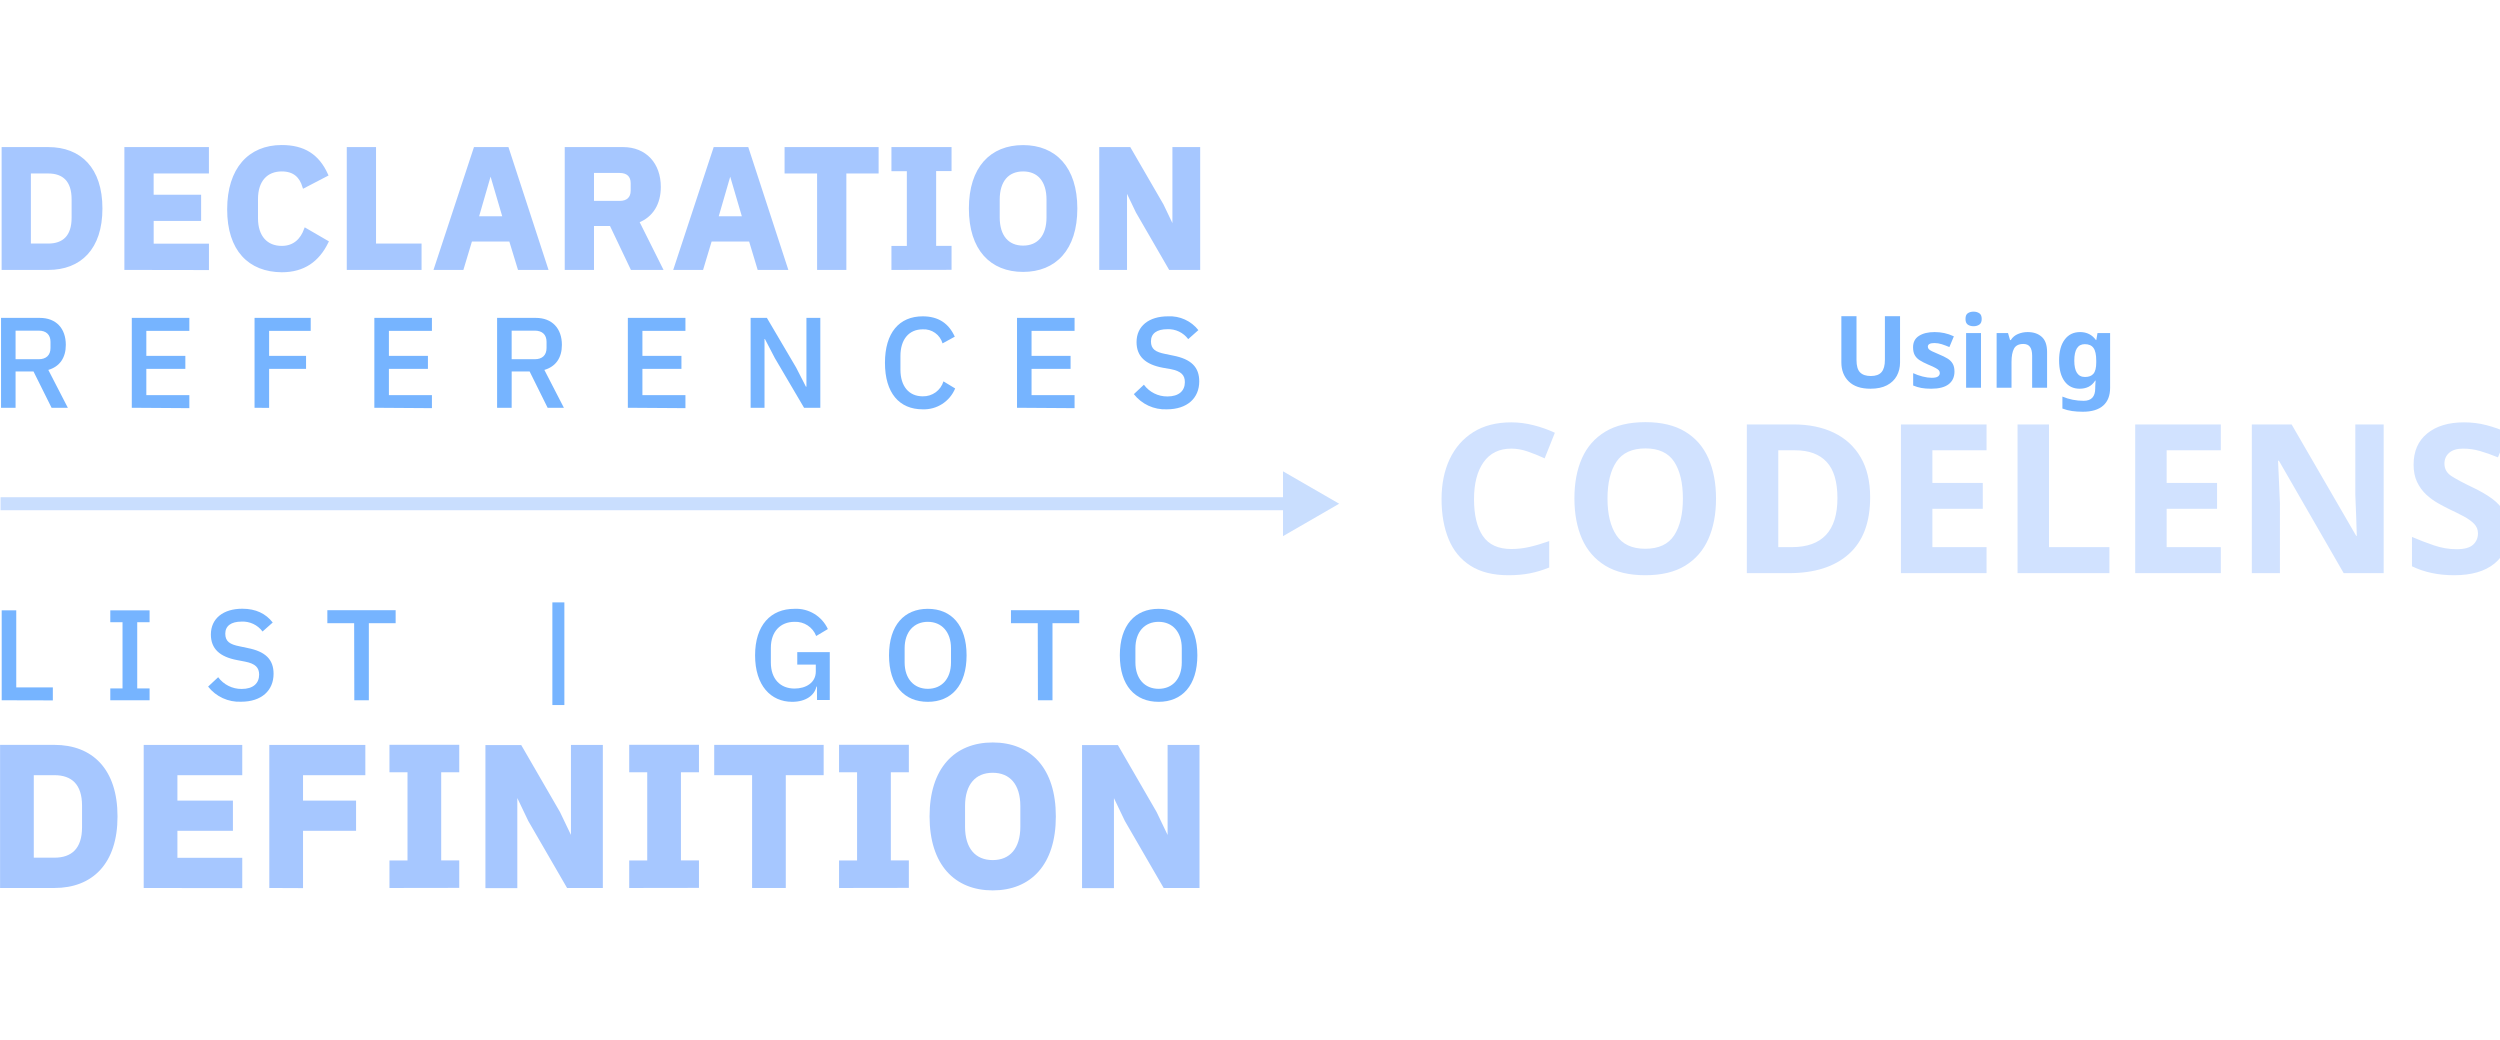
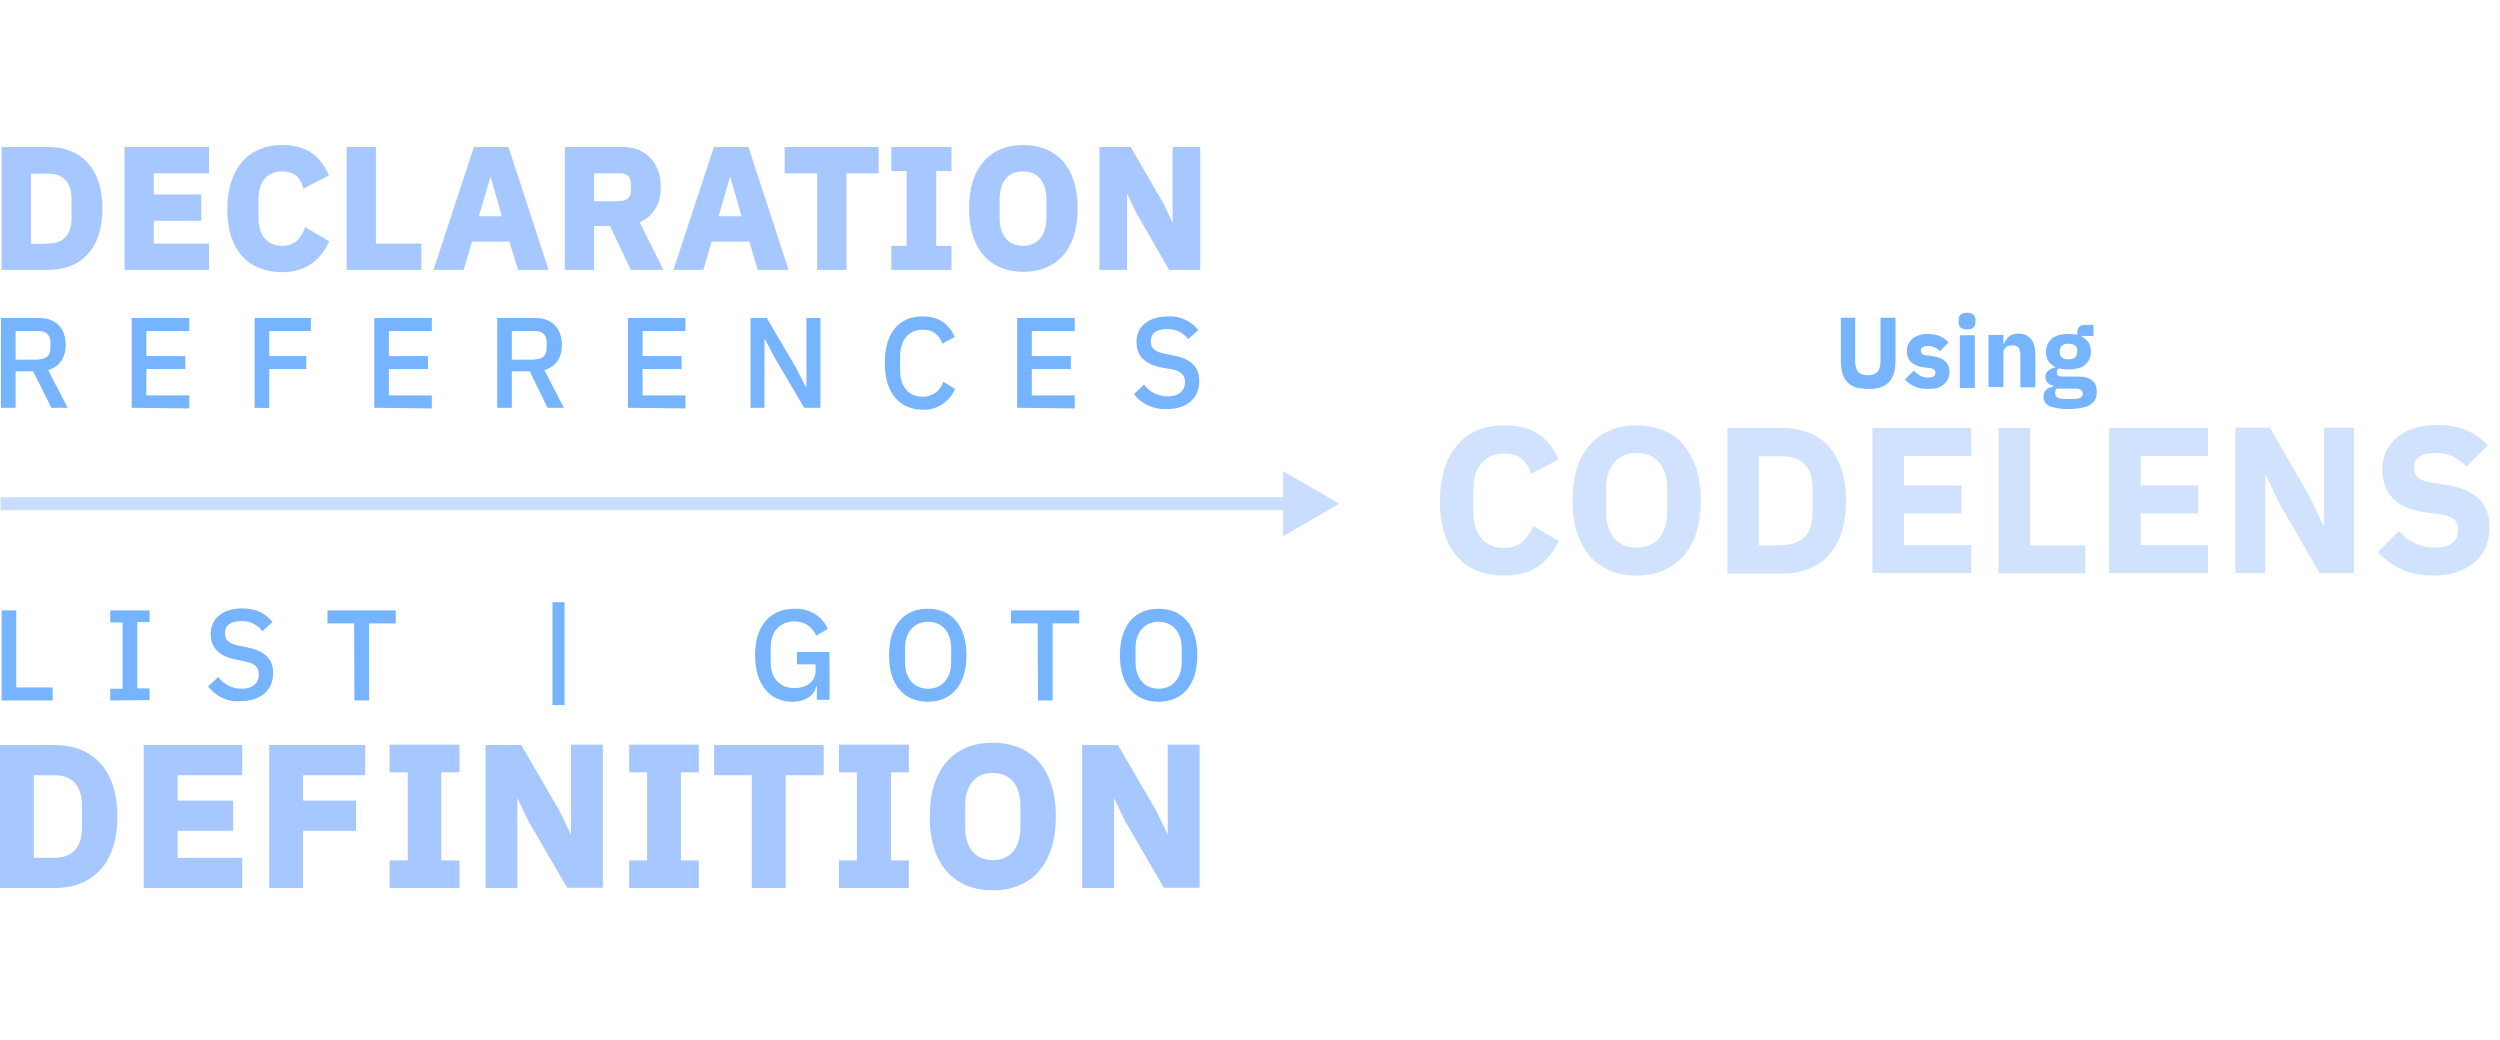
- <svg xmlns="http://www.w3.org/2000/svg" viewBox="0 0 768.82 319.71">
-   <defs>
-     <style>.cls-1{opacity:0;}.cls-2{fill:#0042ce;}.cls-3{fill:#001140;}.cls-4{font-size:30.78px;}.cls-4,.cls-8{fill:#76b4ff;}.cls-4,.cls-5{font-family:IBMPlexSans-Bold, IBM Plex Sans;font-weight:700;}.cls-5{font-size:64.04px;fill:#d1e2ff;letter-spacing:-0.01em;}.cls-6{letter-spacing:0em;}.cls-7{fill:#a6c7ff;stroke:#a6c7ff;}.cls-7,.cls-9{stroke-miterlimit:10;}.cls-9{fill:none;stroke:#c9defe;stroke-width:4px;}.cls-10{fill:#c9defe;}</style>
-   </defs>
-   <g id="Layer_2" data-name="Layer 2">
-     <g id="Layer_1-2" data-name="Layer 1">
-       <g class="cls-1">
-         <rect class="cls-2" x="5" y="5" width="757.86" height="309.71" />
-         <path class="cls-3" d="M757.86,10V309.71H10V10H757.86m10-10H0V319.71H767.86V0Z" />
+ <svg xmlns="http://www.w3.org/2000/svg" version="1.1" id="Layer_1" x="0px" y="0px" viewBox="0 0 768.8 319.7" style="enable-background:new 0 0 768.8 319.7;" xml:space="preserve">
+   <style type="text/css">
+ 	.st0{opacity:0;}
+ 	.st1{fill:#0042CE;}
+ 	.st2{fill:#001140;}
+ 	.st3{enable-background:new    ;}
+ 	.st4{fill:#76B4FF;}
+ 	.st5{fill:#D1E2FF;}
+ 	.st6{fill:#A6C7FF;stroke:#A6C7FF;stroke-miterlimit:10;}
+ 	.st7{fill:none;stroke:#C9DEFE;stroke-width:4;stroke-miterlimit:10;}
+ 	.st8{fill:#C9DEFE;}
+ </style>
+   <g id="Layer_2_1_">
+     <g id="Layer_1-2">
+       <g class="st0">
+         <rect x="5" y="5" class="st1" width="757.9" height="309.7" />
+         <path class="st2" d="M757.9,10v299.7H10V10H757.9 M767.9,0H0v319.7h767.9V0z" />
      </g>
-       <text class="cls-4" transform="translate(563.66 119.23)">Using</text>
-       <text class="cls-5" transform="translate(439.6 176.26)">C<tspan class="cls-6" x="40.86" y="0">ODELENS</tspan>
-       </text>
-       <path class="cls-7" d="M1,45.73H14.83C24.57,45.73,31,51.9,31,64.12S24.57,82.51,14.83,82.51H1ZM14.83,75.4c4.74,0,7.69-2.58,7.69-8.43V61.28c0-5.85-2.95-8.43-7.69-8.43H9V75.4Z" />
-       <path class="cls-7" d="M38.75,82.51V45.73h25v7.12h-17v7.53H61.35v7.06H46.76v8h17v7.11Z" />
-       <path class="cls-7" d="M70.36,64.39C70.36,52,76.74,45.1,86.64,45.1c6.75,0,11.07,2.74,13.75,8.64l-6.9,3.59c-.95-3.06-2.9-5.11-6.85-5.11-4.69,0-7.8,3.16-7.8,9v5.9c0,5.8,3.11,9,7.8,9,4,0,6.22-2.48,7.33-5.48l6.53,3.79c-2.74,5.59-7.11,8.8-13.86,8.8C76.74,83.14,70.36,76.82,70.36,64.39Z" />
-       <path class="cls-7" d="M107.14,82.51V45.73h8V75.4h14v7.11Z" />
-       <path class="cls-7" d="M159.67,82.51,157,73.77H144.76l-2.63,8.74H134l12.12-36.78H156l12,36.78ZM151,53h-.27l-4.05,14h8.43Z" />
-       <path class="cls-7" d="M182.17,82.51h-8V45.73H191.6c6.8,0,11.12,4.75,11.12,11.75,0,5-2.21,8.91-6.69,10.59l7.22,14.44h-8.91L187.91,69h-5.74Zm8.43-20.23c2.37,0,3.85-1.27,3.85-3.64V56.33c0-2.38-1.48-3.64-3.85-3.64h-8.43v9.59Z" />
-       <path class="cls-7" d="M233.38,82.51l-2.63-8.74H218.47l-2.63,8.74h-8.12l12.12-36.78h9.91l12,36.78ZM224.69,53h-.26l-4.06,14h8.43Z" />
-       <path class="cls-7" d="M259.78,52.85V82.51h-8V52.85h-10V45.73h27.92v7.12Z" />
-       <path class="cls-7" d="M274.64,82.51V76.14h4.74v-24h-4.74V45.73h17.49v6.38h-4.74v24h4.74v6.37Z" />
-       <path class="cls-7" d="M298.46,64.12c0-12.48,6.43-19,16.17-19s16.18,6.54,16.18,19-6.43,19-16.18,19S298.46,76.61,298.46,64.12Zm23.87,2.74V61.38c0-5.85-2.9-9.16-7.7-9.16s-7.69,3.31-7.69,9.16v5.48c0,5.85,2.9,9.17,7.69,9.17S322.33,72.71,322.33,66.86Z" />
-       <path class="cls-7" d="M349.78,65.12l-3.53-7.37h-.16V82.51h-7.54V45.73h8.75l10.07,17.39,3.53,7.38h.15V45.73h7.54V82.51h-8.75Z" />
-       <path class="cls-8" d="M4.79,125.4H.32V97.76H12.24c5,0,8,3.2,8,8.31,0,3.93-1.86,6.66-5.38,7.69l6,11.64h-5L10.3,114.23H4.79Zm7.13-14.93c2.26,0,3.61-1.23,3.61-3.45v-1.9c0-2.21-1.35-3.44-3.61-3.44H4.79v8.79Z" />
-       <path class="cls-8" d="M40.53,125.4V97.76h17.7v4H45v7.68H57v4H45v8.08H58.23v4Z" />
-       <path class="cls-8" d="M78.28,125.4V97.76H95.55v4H82.76v7.68H94.12v4H82.76v12Z" />
-       <path class="cls-8" d="M115.12,125.4V97.76h17.71v4H119.6v7.68h12v4h-12v8.08h13.23v4Z" />
-       <path class="cls-8" d="M157.35,125.4h-4.48V97.76H164.8c4.95,0,8,3.2,8,8.31,0,3.93-1.86,6.66-5.39,7.69l6,11.64h-5l-5.54-11.17h-5.51Zm7.13-14.93c2.26,0,3.6-1.23,3.6-3.45v-1.9c0-2.21-1.34-3.44-3.6-3.44h-7.13v8.79Z" />
-       <path class="cls-8" d="M193.08,125.4V97.76h17.71v4H197.56v7.68h12v4h-12v8.08h13.23v4Z" />
-       <path class="cls-8" d="M238.28,110.11l-3.05-5.86h-.12V125.4h-4.27V97.76h5l9,15.29,3,5.86H248V97.76h4.27V125.4h-5Z" />
-       <path class="cls-8" d="M272.15,111.58c0-9.27,4.4-14.3,11.61-14.3,4.79,0,8,2.14,9.86,6.26l-3.76,2.06a6,6,0,0,0-6.1-4.32c-4.24,0-6.85,3.09-6.85,8.2v4.2c0,5.11,2.61,8.2,6.85,8.2a6.49,6.49,0,0,0,6.38-4.6l3.6,2.18a10.41,10.41,0,0,1-10,6.42C276.55,125.88,272.15,120.85,272.15,111.58Z" />
-       <path class="cls-8" d="M312.76,125.4V97.76h17.7v4H317.23v7.68h12v4h-12v8.08h13.23v4Z" />
-       <path class="cls-8" d="M348.69,121.21l3.09-2.9a8.87,8.87,0,0,0,7.25,3.61c3.52,0,5.35-1.74,5.35-4.4,0-2.14-1.11-3.37-4.32-4l-2.46-.43c-5.35-1-8.08-3.49-8.08-7.89,0-4.91,3.8-7.92,9.67-7.92a11.15,11.15,0,0,1,9.34,4.24l-3.12,2.77a7.58,7.58,0,0,0-6.46-3.05c-3.17,0-5,1.31-5,3.73s1.42,3.28,4.39,3.88l2.46.51c5.51,1.07,8,3.53,8,7.92,0,5.15-3.68,8.6-10,8.6A12.21,12.21,0,0,1,348.69,121.21Z" />
-       <line class="cls-9" x1="0.17" y1="154.91" x2="397.48" y2="154.91" />
-       <polygon class="cls-10" points="394.56 164.88 411.83 154.91 394.56 144.94 394.56 164.88" />
-       <path class="cls-8" d="M.52,215.35V187.7H5v23.69H16.25v4Z" />
-       <path class="cls-8" d="M33.92,215.35v-3.64h3.76V191.35H33.92V187.7H46v3.65h-3.8v20.36H46v3.64Z" />
-       <path class="cls-8" d="M64,211.15l3.09-2.89a8.87,8.87,0,0,0,7.25,3.61c3.53,0,5.35-1.75,5.35-4.4,0-2.14-1.11-3.37-4.32-4L72.94,203c-5.35-1-8.09-3.48-8.09-7.88,0-4.91,3.81-7.92,9.67-7.92,4.16,0,7.21,1.5,9.35,4.24l-3.13,2.77a7.58,7.58,0,0,0-6.46-3.05c-3.17,0-5,1.31-5,3.72s1.43,3.29,4.4,3.88l2.45.52c5.51,1.07,8,3.53,8,7.92,0,5.15-3.69,8.6-10,8.6A12.19,12.19,0,0,1,64,211.15Z" />
-       <path class="cls-8" d="M108.91,191.66h-8.24v-4h21v4h-8.24v23.69h-4.47Z" />
-       <path class="cls-8" d="M169.87,216.82V185.25h3.69v31.57Z" />
-       <path class="cls-8" d="M251.23,211.15h-.16c-.56,2.66-3.25,4.68-7.45,4.68-6.57,0-11.41-5-11.41-14.3s4.84-14.3,12.08-14.3a10.75,10.75,0,0,1,10.3,6.22L251,195.59a6.81,6.81,0,0,0-6.66-4.36c-4.35,0-7.28,3-7.28,8v4.52c0,5.07,2.93,8,7.28,8,3.49,0,6.54-1.79,6.54-5.23v-2.14h-5.7v-3.84h10v14.73h-3.92Z" />
-       <path class="cls-8" d="M273.4,201.53c0-9.31,4.72-14.3,11.93-14.3s11.92,5,11.92,14.3-4.71,14.3-11.92,14.3S273.4,210.84,273.4,201.53Zm19.06,2.18v-4.36c0-5-2.86-8.12-7.13-8.12s-7.13,3.09-7.13,8.12v4.36c0,5,2.85,8.12,7.13,8.12S292.46,208.74,292.46,203.71Z" />
-       <path class="cls-8" d="M319.14,191.66H310.9v-4h21v4h-8.23v23.69h-4.48Z" />
-       <path class="cls-8" d="M344.38,201.53c0-9.31,4.71-14.3,11.92-14.3s11.92,5,11.92,14.3-4.71,14.3-11.92,14.3S344.38,210.84,344.38,201.53Zm19.05,2.18v-4.36c0-5-2.85-8.12-7.13-8.12s-7.13,3.09-7.13,8.12v4.36c0,5,2.85,8.12,7.13,8.12S363.43,208.74,363.43,203.71Z" />
-       <path class="cls-7" d="M.52,229.57H16.73c11.39,0,18.91,7.21,18.91,21.51s-7.52,21.5-18.91,21.5H.52Zm16.21,34.69c5.54,0,9-3,9-9.86v-6.65c0-6.84-3.45-9.86-9-9.86H9.89v26.37Z" />
-       <path class="cls-7" d="M44.69,272.58v-43H74v8.32H54.06v8.81H71.13V255H54.06v9.3H74v8.32Z" />
-       <path class="cls-7" d="M83.32,272.58v-43h28.53v8.32H92.69v8.81H109V255H92.69v17.62Z" />
-       <path class="cls-7" d="M120.27,272.58v-7.46h5.55V237h-5.55v-7.46h20.46V237h-5.55v28.09h5.55v7.46Z" />
-       <path class="cls-7" d="M162.91,252.25l-4.13-8.63h-.19v29h-8.81v-43H160l11.77,20.34,4.13,8.62h.18v-29h8.81v43H174.68Z" />
-       <path class="cls-7" d="M194,272.58v-7.46h5.54V237H194v-7.46h20.45V237h-5.54v28.09h5.54v7.46Z" />
-       <path class="cls-7" d="M241.15,237.89v34.69h-9.36V237.89H220.14v-8.32H252.8v8.32Z" />
-       <path class="cls-7" d="M258.53,272.58v-7.46h5.54V237h-5.54v-7.46H279V237h-5.54v28.09H279v7.46Z" />
-       <path class="cls-7" d="M286.37,251.08c0-14.61,7.52-22.25,18.92-22.25s18.91,7.64,18.91,22.25-7.51,22.24-18.91,22.24S286.37,265.68,286.37,251.08Zm27.91,3.2v-6.41c0-6.84-3.38-10.72-9-10.72s-9,3.88-9,10.72v6.41c0,6.84,3.39,10.72,9,10.72S314.28,261.12,314.28,254.28Z" />
-       <path class="cls-7" d="M346.38,252.25l-4.13-8.63h-.18v29h-8.81v-43h10.23l11.76,20.34,4.13,8.62h.19v-29h8.81v43H358.15Z" />
+       <g class="st3">
+         <path class="st4" d="M570.5,97.7v13.2c0,1.5,0.3,2.7,0.9,3.4c0.6,0.7,1.6,1.1,3,1.1c1.4,0,2.4-0.4,3-1.1c0.6-0.7,0.9-1.9,0.9-3.4     V97.7h4.6v12.7c0,1.6-0.1,3-0.4,4.1c-0.3,1.2-0.8,2.1-1.5,2.9c-0.7,0.7-1.5,1.3-2.6,1.7c-1.1,0.4-2.4,0.5-3.9,0.5     s-2.8-0.2-3.9-0.5c-1.1-0.4-1.9-0.9-2.6-1.7c-0.7-0.7-1.2-1.7-1.5-2.9c-0.3-1.2-0.4-2.5-0.4-4.1V97.7H570.5z" />
+         <path class="st4" d="M592.6,119.6c-1.6,0-2.9-0.3-3.9-0.8c-1.1-0.5-2-1.2-2.9-2.1l2.7-2.7c0.6,0.6,1.2,1.1,1.9,1.5     c0.7,0.4,1.5,0.6,2.4,0.6c0.9,0,1.5-0.1,1.9-0.4c0.3-0.3,0.5-0.7,0.5-1.1c0-0.8-0.5-1.2-1.6-1.4l-1.8-0.2c-3.6-0.5-5.4-2.1-5.4-5     c0-0.8,0.1-1.5,0.4-2.1c0.3-0.6,0.7-1.2,1.3-1.7c0.5-0.5,1.2-0.8,2-1.1c0.8-0.3,1.6-0.4,2.6-0.4c0.8,0,1.6,0.1,2.2,0.2     c0.6,0.1,1.2,0.3,1.7,0.5c0.5,0.2,1,0.5,1.4,0.8c0.4,0.3,0.8,0.7,1.2,1.1l-2.6,2.7c-0.5-0.5-1.1-0.9-1.7-1.2     c-0.6-0.3-1.3-0.4-2-0.4c-0.8,0-1.3,0.1-1.7,0.4c-0.3,0.2-0.5,0.6-0.5,1c0,0.4,0.1,0.8,0.4,1c0.2,0.2,0.7,0.4,1.3,0.5l1.8,0.2     c3.5,0.5,5.3,2.1,5.3,4.9c0,0.8-0.2,1.5-0.5,2.2c-0.3,0.7-0.8,1.2-1.4,1.7c-0.6,0.5-1.3,0.9-2.2,1.1     C594.6,119.5,593.7,119.6,592.6,119.6z" />
+         <path class="st4" d="M604.9,101.3c-0.9,0-1.6-0.2-2-0.6c-0.4-0.4-0.6-1-0.6-1.6v-0.7c0-0.7,0.2-1.2,0.6-1.6     c0.4-0.4,1.1-0.6,2-0.6c0.9,0,1.6,0.2,2,0.6s0.6,1,0.6,1.6v0.7c0,0.7-0.2,1.2-0.6,1.6C606.5,101.1,605.9,101.3,604.9,101.3z      M602.7,103.1h4.6v16.2h-4.6V103.1z" />
+         <path class="st4" d="M611.5,119.2v-16.2h4.6v2.7h0.2c0.3-0.8,0.8-1.6,1.5-2.2c0.7-0.6,1.7-0.9,3-0.9c1.7,0,2.9,0.6,3.8,1.7     c0.9,1.1,1.3,2.7,1.3,4.7v10.1h-4.6v-9.8c0-1-0.2-1.8-0.5-2.3s-0.9-0.8-1.8-0.8c-0.4,0-0.7,0-1.1,0.1c-0.3,0.1-0.7,0.2-0.9,0.4     s-0.5,0.5-0.7,0.8s-0.2,0.6-0.2,1v10.5H611.5z" />
+         <path class="st4" d="M644.8,120.4c0,0.9-0.1,1.6-0.4,2.3c-0.3,0.7-0.8,1.2-1.5,1.7c-0.7,0.5-1.6,0.8-2.7,1     c-1.1,0.2-2.5,0.4-4.1,0.4c-1.4,0-2.6-0.1-3.6-0.3c-1-0.2-1.8-0.4-2.4-0.7c-0.6-0.3-1-0.7-1.3-1.2c-0.3-0.5-0.4-1-0.4-1.6     c0-0.9,0.3-1.6,0.8-2.1c0.5-0.5,1.3-0.8,2.2-1v-0.3c-0.8-0.1-1.4-0.5-1.8-1c-0.4-0.5-0.6-1.1-0.6-1.8c0-0.4,0.1-0.8,0.3-1.1     c0.2-0.3,0.4-0.6,0.7-0.8s0.6-0.4,1-0.6s0.7-0.3,1.1-0.3v-0.1c-1-0.5-1.7-1.1-2.2-1.9c-0.5-0.8-0.7-1.7-0.7-2.8     c0-1.6,0.6-3,1.7-4c1.1-1,2.9-1.5,5.2-1.5c1.1,0,2,0.1,2.7,0.3v-0.6c0-0.9,0.2-1.5,0.6-1.9c0.4-0.4,1-0.6,1.8-0.6h2.6v3.4h-3.6     v0.2c0.9,0.5,1.6,1.1,2.1,1.9c0.5,0.8,0.7,1.7,0.7,2.8c0,1.6-0.6,2.9-1.7,3.9c-1.1,1-2.9,1.5-5.2,1.5c-1,0-2-0.1-2.9-0.3     c-0.5,0.3-0.7,0.7-0.7,1.3c0,0.4,0.1,0.7,0.4,0.9c0.3,0.2,0.8,0.3,1.5,0.3h4.7c2,0,3.4,0.4,4.3,1.2     C644.3,117.7,644.8,118.9,644.8,120.4z M640.5,121c0-0.5-0.2-0.8-0.6-1.1s-1-0.4-1.9-0.4h-5.5c-0.2,0.2-0.4,0.4-0.4,0.7     c-0.1,0.3-0.1,0.5-0.1,0.8c0,0.6,0.3,1,0.8,1.3c0.5,0.3,1.4,0.4,2.6,0.4h1.8c1.2,0,2.1-0.1,2.6-0.4     C640.2,122,640.5,121.6,640.5,121z M636.1,110.5c0.9,0,1.6-0.2,2-0.6c0.4-0.4,0.7-0.9,0.7-1.6v-0.4c0-0.7-0.2-1.3-0.7-1.6     c-0.4-0.4-1.1-0.6-2-0.6s-1.6,0.2-2,0.6c-0.4,0.4-0.7,0.9-0.7,1.6v0.4c0,0.7,0.2,1.3,0.7,1.6     C634.5,110.3,635.2,110.5,636.1,110.5z" />
+       </g>
+       <g class="st3">
+         <path class="st5" d="M462.6,177c-3,0-5.8-0.5-8.2-1.4c-2.4-1-4.5-2.4-6.2-4.3c-1.7-1.9-3-4.3-4-7.1c-0.9-2.8-1.4-6.2-1.4-10     c0-3.8,0.5-7.1,1.4-10c0.9-2.9,2.3-5.4,4-7.4c1.7-2,3.8-3.5,6.2-4.5c2.4-1,5.2-1.5,8.2-1.5c4.1,0,7.6,0.8,10.2,2.5     c2.7,1.7,4.8,4.3,6.5,8l-8.4,4.4c-0.6-1.9-1.5-3.4-2.8-4.5c-1.3-1.1-3.1-1.7-5.5-1.7c-2.9,0-5.2,0.9-6.9,2.8     c-1.7,1.9-2.6,4.6-2.6,8.1v7.2c0,3.5,0.9,6.2,2.6,8.1c1.7,1.9,4,2.8,6.9,2.8c2.4,0,4.3-0.7,5.7-2c1.4-1.3,2.5-2.9,3.2-4.7     l7.9,4.6c-1.7,3.4-3.9,6.1-6.6,7.9C470.2,176.1,466.7,177,462.6,177z" />
+       </g>
+       <g class="st3">
+         <path class="st5" d="M503.3,177c-2.9,0-5.6-0.5-8.1-1.5c-2.4-1-4.5-2.4-6.2-4.4s-3-4.4-4-7.2s-1.4-6.2-1.4-10s0.5-7.1,1.4-10     s2.3-5.3,4-7.2c1.7-1.9,3.8-3.4,6.2-4.4c2.4-1,5.1-1.5,8.1-1.5s5.6,0.5,8.1,1.5s4.5,2.4,6.2,4.4c1.7,1.9,3,4.4,4,7.2     c0.9,2.9,1.4,6.2,1.4,10s-0.5,7.1-1.4,10c-0.9,2.9-2.3,5.3-4,7.2c-1.7,1.9-3.8,3.4-6.2,4.4C509,176.5,506.3,177,503.3,177z      M503.3,168.4c2.9,0,5.2-1,6.9-2.9c1.6-1.9,2.5-4.7,2.5-8.3v-6.7c0-3.6-0.8-6.3-2.5-8.3c-1.6-1.9-3.9-2.9-6.9-2.9s-5.2,1-6.9,2.9     c-1.6,1.9-2.5,4.7-2.5,8.3v6.7c0,3.6,0.8,6.3,2.5,8.3S500.4,168.4,503.3,168.4z" />
+         <path class="st5" d="M531.1,131.6H548c2.9,0,5.6,0.5,8.1,1.4c2.4,0.9,4.5,2.3,6.2,4.2c1.7,1.9,3,4.2,4,7c0.9,2.8,1.4,6.1,1.4,9.8     c0,3.7-0.5,7-1.4,9.8c-0.9,2.8-2.3,5.1-4,7c-1.7,1.9-3.8,3.3-6.2,4.2c-2.4,0.9-5.1,1.4-8.1,1.4h-16.8V131.6z M548,167.6     c2.9,0,5.2-0.8,6.9-2.4c1.7-1.6,2.5-4.2,2.5-7.8v-6.9c0-3.6-0.8-6.2-2.5-7.8c-1.7-1.6-4-2.4-6.9-2.4h-7.1v27.4H548z" />
+         <path class="st5" d="M575.8,176.3v-44.7h30.4v8.6h-20.7v9.1h17.7v8.6h-17.7v9.7h20.7v8.6H575.8z" />
+         <path class="st5" d="M614.6,176.3v-44.7h9.7v36.1h17v8.6H614.6z" />
+         <path class="st5" d="M648.6,176.3v-44.7H679v8.6h-20.7v9.1H676v8.6h-17.7v9.7H679v8.6H648.6z" />
+         <path class="st5" d="M701.1,155.1l-4.3-9h-0.2v30.1h-9.2v-44.7h10.6l12.2,21.1l4.3,9h0.2v-30.1h9.2v44.7h-10.6L701.1,155.1z" />
+         <path class="st5" d="M748.3,177c-3.9,0-7.3-0.7-10-2c-2.7-1.3-5.1-3.1-7-5.2l6.4-6.5c3,3.4,6.8,5.1,11.2,5.1     c2.4,0,4.2-0.5,5.3-1.5c1.2-1,1.7-2.3,1.7-3.9c0-1.2-0.3-2.3-1-3.1c-0.7-0.8-2.1-1.4-4.2-1.7l-4.4-0.6c-4.7-0.6-8.2-2-10.4-4.3     s-3.3-5.3-3.3-9c0-2,0.4-3.8,1.2-5.5c0.8-1.7,1.9-3.1,3.3-4.3c1.4-1.2,3.2-2.1,5.3-2.8c2.1-0.7,4.4-1,7.1-1     c3.4,0,6.3,0.5,8.9,1.6c2.6,1.1,4.8,2.6,6.6,4.7l-6.5,6.5c-1.1-1.2-2.4-2.2-3.9-3c-1.5-0.8-3.4-1.2-5.7-1.2     c-2.2,0-3.8,0.4-4.9,1.1c-1.1,0.8-1.6,1.8-1.6,3.2c0,1.5,0.4,2.6,1.2,3.3c0.8,0.7,2.2,1.2,4.1,1.5l4.4,0.7     c4.6,0.7,8,2.1,10.2,4.3c2.2,2.1,3.3,5.1,3.3,9c0,2.1-0.4,4.1-1.2,5.9c-0.8,1.8-1.9,3.3-3.4,4.6c-1.5,1.3-3.3,2.3-5.5,3     C753.5,176.7,751,177,748.3,177z" />
+       </g>
+       <path class="st6" d="M1,45.7h13.8c9.7,0,16.2,6.2,16.2,18.4s-6.4,18.4-16.2,18.4H1V45.7z M14.8,75.4c4.7,0,7.7-2.6,7.7-8.4v-5.7    c0-5.8-3-8.4-7.7-8.4H9v22.6H14.8z" />
+       <path class="st6" d="M38.8,82.5V45.7h25v7.1h-17v7.5h14.6v7.1H46.8v8h17v7.1L38.8,82.5z" />
+       <path class="st6" d="M70.4,64.4c0-12.4,6.4-19.3,16.3-19.3c6.8,0,11.1,2.7,13.8,8.6l-6.9,3.6c-0.9-3.1-2.9-5.1-6.8-5.1    c-4.7,0-7.8,3.2-7.8,9v5.9c0,5.8,3.1,9,7.8,9c4,0,6.2-2.5,7.3-5.5l6.5,3.8c-2.7,5.6-7.1,8.8-13.9,8.8    C76.7,83.1,70.4,76.8,70.4,64.4z" />
+       <path class="st6" d="M107.1,82.5V45.7h8v29.7h14v7.1H107.1z" />
+       <path class="st6" d="M159.7,82.5l-2.7-8.7h-12.2l-2.6,8.7H134l12.1-36.8h9.9l12,36.8L159.7,82.5z M151,53h-0.3l-4.1,14h8.4L151,53    z" />
+       <path class="st6" d="M182.2,82.5h-8V45.7h17.4c6.8,0,11.1,4.8,11.1,11.8c0,5-2.2,8.9-6.7,10.6l7.2,14.4h-8.9L187.9,69h-5.7V82.5z     M190.6,62.3c2.4,0,3.9-1.3,3.9-3.6v-2.3c0-2.4-1.5-3.6-3.9-3.6h-8.4v9.6H190.6z" />
+       <path class="st6" d="M233.4,82.5l-2.6-8.7h-12.3l-2.6,8.7h-8.1l12.1-36.8h9.9l12,36.8H233.4z M224.7,53h-0.3l-4.1,14h8.4L224.7,53    z" />
+       <path class="st6" d="M259.8,52.8v29.7h-8V52.8h-10v-7.1h27.9v7.1H259.8z" />
+       <path class="st6" d="M274.6,82.5v-6.4h4.7v-24h-4.7v-6.4h17.5v6.4h-4.7v24h4.7v6.4L274.6,82.5z" />
+       <path class="st6" d="M298.5,64.1c0-12.5,6.4-19,16.2-19s16.2,6.5,16.2,19s-6.4,19-16.2,19S298.5,76.6,298.5,64.1z M322.3,66.9    v-5.5c0-5.8-2.9-9.2-7.7-9.2s-7.7,3.3-7.7,9.2v5.5c0,5.8,2.9,9.2,7.7,9.2S322.3,72.7,322.3,66.9z" />
+       <path class="st6" d="M349.8,65.1l-3.5-7.4h-0.2v24.8h-7.5V45.7h8.8l10.1,17.4l3.5,7.4h0.1V45.7h7.5v36.8h-8.8L349.8,65.1z" />
+       <path class="st4" d="M4.8,125.4H0.3V97.8h11.9c5,0,8,3.2,8,8.3c0,3.9-1.9,6.7-5.4,7.7l6,11.6h-5l-5.6-11.2H4.8V125.4z M11.9,110.5    c2.3,0,3.6-1.2,3.6-3.4v-1.9c0-2.2-1.4-3.4-3.6-3.4H4.8v8.8H11.9z" />
+       <path class="st4" d="M40.5,125.4V97.8h17.7v4H45v7.7h12v4H45v8.1h13.2v4L40.5,125.4z" />
+       <path class="st4" d="M78.3,125.4V97.8h17.3v4H82.8v7.7h11.4v4H82.8v12L78.3,125.4z" />
+       <path class="st4" d="M115.1,125.4V97.8h17.7v4h-13.2v7.7h12v4h-12v8.1h13.2v4L115.1,125.4z" />
+       <path class="st4" d="M157.4,125.4h-4.5V97.8h11.9c4.9,0,8,3.2,8,8.3c0,3.9-1.9,6.7-5.4,7.7l6,11.6h-5l-5.5-11.2h-5.5L157.4,125.4z     M164.5,110.5c2.3,0,3.6-1.2,3.6-3.4v-1.9c0-2.2-1.3-3.4-3.6-3.4h-7.1v8.8H164.5z" />
+       <path class="st4" d="M193.1,125.4V97.8h17.7v4h-13.2v7.7h12v4h-12v8.1h13.2v4L193.1,125.4z" />
+       <path class="st4" d="M238.3,110.1l-3.1-5.9h-0.1v21.2h-4.3V97.8h5l9,15.3l3,5.9h0.2V97.8h4.3v27.6h-5L238.3,110.1z" />
+       <path class="st4" d="M272.1,111.6c0-9.3,4.4-14.3,11.6-14.3c4.8,0,8,2.1,9.9,6.3l-3.8,2.1c-0.8-2.7-3.3-4.5-6.1-4.3    c-4.2,0-6.9,3.1-6.9,8.2v4.2c0,5.1,2.6,8.2,6.9,8.2c2.9,0.1,5.5-1.8,6.4-4.6l3.6,2.2c-1.7,4-5.7,6.6-10,6.4    C276.5,125.9,272.1,120.8,272.1,111.6z" />
+       <path class="st4" d="M312.8,125.4V97.8h17.7v4h-13.2v7.7h12v4h-12v8.1h13.2v4L312.8,125.4z" />
+       <path class="st4" d="M348.7,121.2l3.1-2.9c1.7,2.3,4.4,3.6,7.2,3.6c3.5,0,5.4-1.7,5.4-4.4c0-2.1-1.1-3.4-4.3-4l-2.5-0.4    c-5.4-1-8.1-3.5-8.1-7.9c0-4.9,3.8-7.9,9.7-7.9c3.6-0.2,7.1,1.4,9.3,4.2l-3.1,2.8c-1.5-2-3.9-3.2-6.5-3.1c-3.2,0-5,1.3-5,3.7    s1.4,3.3,4.4,3.9l2.5,0.5c5.5,1.1,8,3.5,8,7.9c0,5.2-3.7,8.6-10,8.6C354.9,126,351.1,124.3,348.7,121.2z" />
+       <line class="st7" x1="0.2" y1="154.9" x2="397.5" y2="154.9" />
+       <polygon class="st8" points="394.6,164.9 411.8,154.9 394.6,144.9   " />
+       <path class="st4" d="M0.5,215.4v-27.7H5v23.7h11.2v4L0.5,215.4z" />
+       <path class="st4" d="M33.9,215.4v-3.6h3.8v-20.4h-3.8v-3.7H46v3.6h-3.8v20.4H46v3.6L33.9,215.4z" />
+       <path class="st4" d="M64,211.1l3.1-2.9c1.7,2.3,4.4,3.6,7.2,3.6c3.5,0,5.3-1.8,5.3-4.4c0-2.1-1.1-3.4-4.3-4l-2.4-0.5    c-5.3-1-8.1-3.5-8.1-7.9c0-4.9,3.8-7.9,9.7-7.9c4.2,0,7.2,1.5,9.3,4.2l-3.1,2.8c-1.5-2-3.9-3.2-6.5-3.1c-3.2,0-5,1.3-5,3.7    s1.4,3.3,4.4,3.9l2.4,0.5c5.5,1.1,8,3.5,8,7.9c0,5.1-3.7,8.6-10,8.6C70.2,216,66.4,214.2,64,211.1z" />
+       <path class="st4" d="M108.9,191.7h-8.2v-4h21v4h-8.2v23.7H109L108.9,191.7z" />
+       <path class="st4" d="M169.9,216.8v-31.6h3.7v31.6H169.9z" />
+       <path class="st4" d="M251.2,211.1h-0.2c-0.6,2.7-3.2,4.7-7.4,4.7c-6.6,0-11.4-5-11.4-14.3s4.8-14.3,12.1-14.3    c4.4-0.2,8.5,2.2,10.3,6.2l-3.6,2.1c-1.1-2.7-3.7-4.5-6.7-4.4c-4.4,0-7.3,3-7.3,8v4.5c0,5.1,2.9,8,7.3,8c3.5,0,6.5-1.8,6.5-5.2    v-2.1h-5.7v-3.8h10v14.7h-3.9L251.2,211.1z" />
+       <path class="st4" d="M273.4,201.5c0-9.3,4.7-14.3,11.9-14.3s11.9,5,11.9,14.3s-4.7,14.3-11.9,14.3S273.4,210.8,273.4,201.5z     M292.5,203.7v-4.4c0-5-2.9-8.1-7.1-8.1s-7.1,3.1-7.1,8.1v4.4c0,5,2.9,8.1,7.1,8.1S292.5,208.7,292.5,203.7L292.5,203.7z" />
+       <path class="st4" d="M319.1,191.7h-8.2v-4h21v4h-8.2v23.7h-4.5L319.1,191.7z" />
+       <path class="st4" d="M344.4,201.5c0-9.3,4.7-14.3,11.9-14.3s11.9,5,11.9,14.3s-4.7,14.3-11.9,14.3S344.4,210.8,344.4,201.5z     M363.4,203.7v-4.4c0-5-2.9-8.1-7.1-8.1s-7.1,3.1-7.1,8.1v4.4c0,5,2.9,8.1,7.1,8.1S363.4,208.7,363.4,203.7L363.4,203.7z" />
+       <path class="st6" d="M0.5,229.6h16.2c11.4,0,18.9,7.2,18.9,21.5c0,14.3-7.5,21.5-18.9,21.5H0.5V229.6z M16.7,264.3    c5.5,0,9-3,9-9.9v-6.6c0-6.8-3.5-9.9-9-9.9H9.9v26.4H16.7z" />
+       <path class="st6" d="M44.7,272.6v-43H74v8.3H54.1v8.8h17.1v8.3H54.1v9.3H74v8.3L44.7,272.6z" />
+       <path class="st6" d="M83.3,272.6v-43h28.5v8.3H92.7v8.8H109v8.3H92.7v17.6L83.3,272.6z" />
+       <path class="st6" d="M120.3,272.6v-7.5h5.6V237h-5.6v-7.5h20.5v7.5h-5.6v28.1h5.6v7.5L120.3,272.6z" />
+       <path class="st6" d="M162.9,252.2l-4.1-8.6h-0.2v29h-8.8v-43H160l11.8,20.3l4.1,8.6h0.2v-29h8.8v43h-10.2L162.9,252.2z" />
+       <path class="st6" d="M194,272.6v-7.5h5.5V237H194v-7.5h20.4v7.5h-5.5v28.1h5.5v7.5L194,272.6z" />
+       <path class="st6" d="M241.1,237.9v34.7h-9.4v-34.7h-11.6v-8.3h32.7v8.3L241.1,237.9z" />
+       <path class="st6" d="M258.5,272.6v-7.5h5.5V237h-5.5v-7.5H279v7.5h-5.5v28.1h5.5v7.5L258.5,272.6z" />
+       <path class="st6" d="M286.4,251.1c0-14.6,7.5-22.2,18.9-22.2s18.9,7.6,18.9,22.2s-7.5,22.2-18.9,22.2S286.4,265.7,286.4,251.1z     M314.3,254.3v-6.4c0-6.8-3.4-10.7-9-10.7s-9,3.9-9,10.7v6.4c0,6.8,3.4,10.7,9,10.7S314.3,261.1,314.3,254.3z" />
+       <path class="st6" d="M346.4,252.2l-4.1-8.6h-0.2v29h-8.8v-43h10.2l11.8,20.3l4.1,8.6h0.2v-29h8.8v43h-10.2L346.4,252.2z" />
    </g>
  </g>
</svg>
